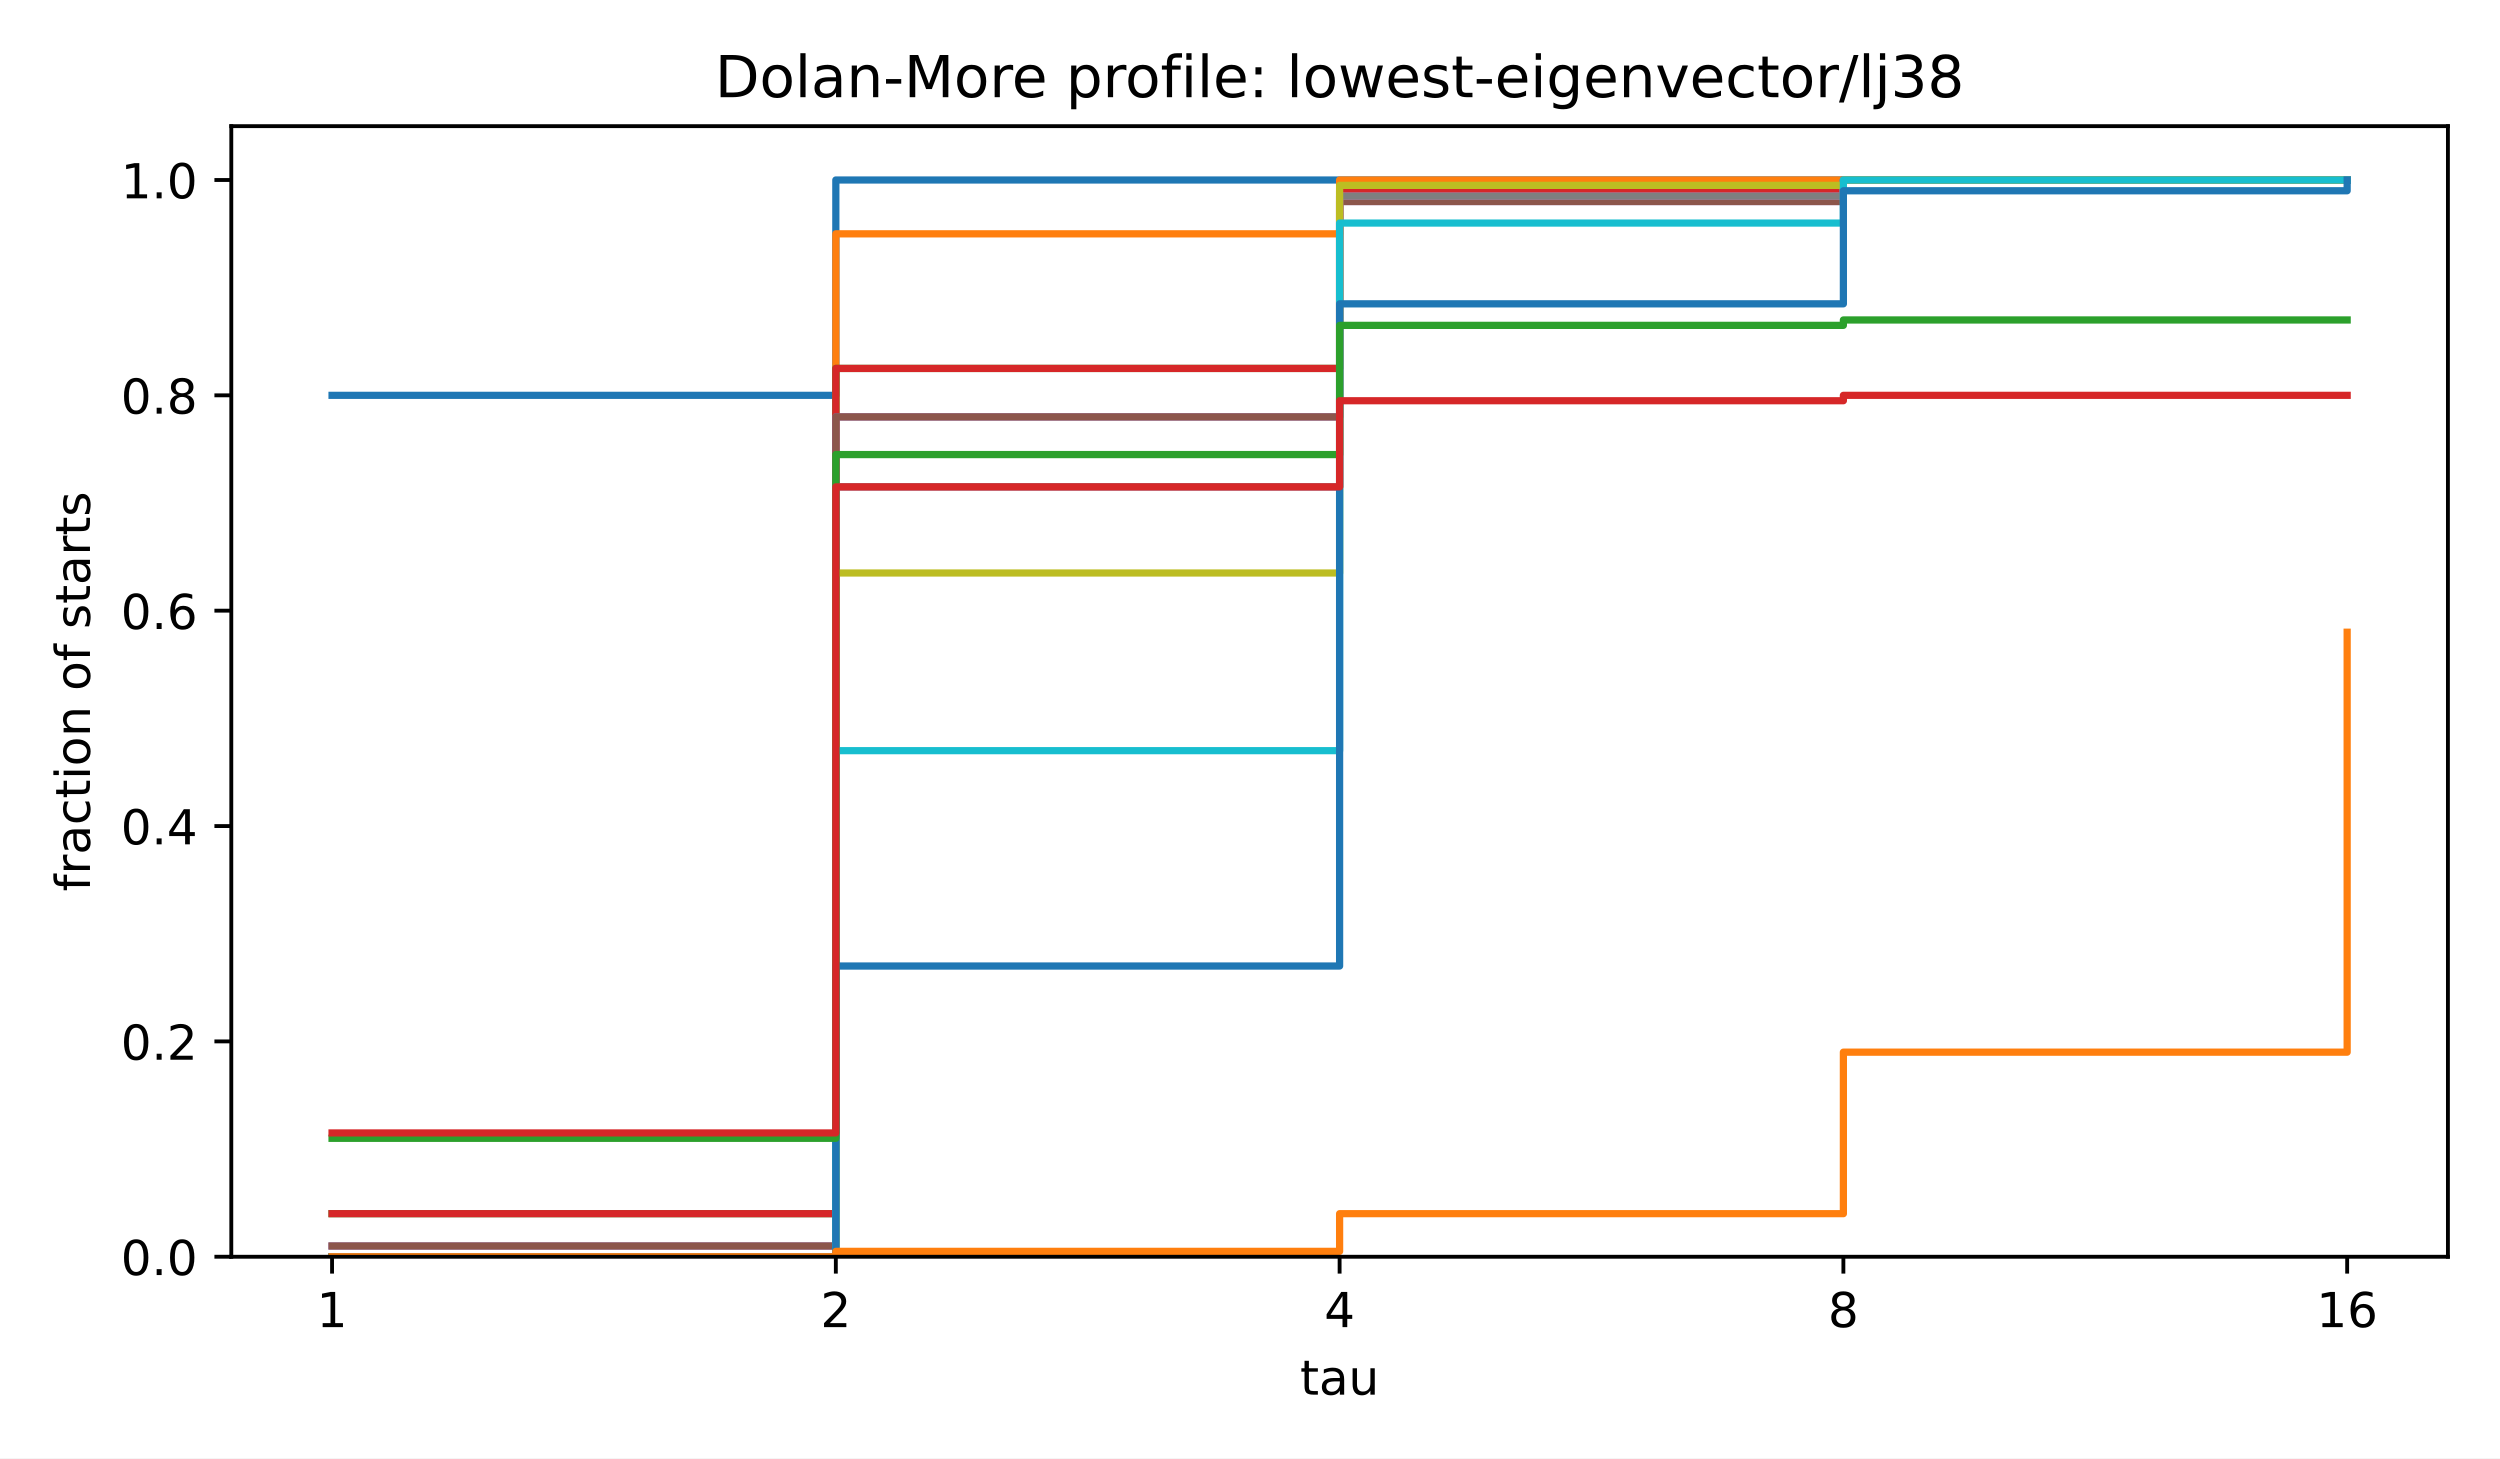
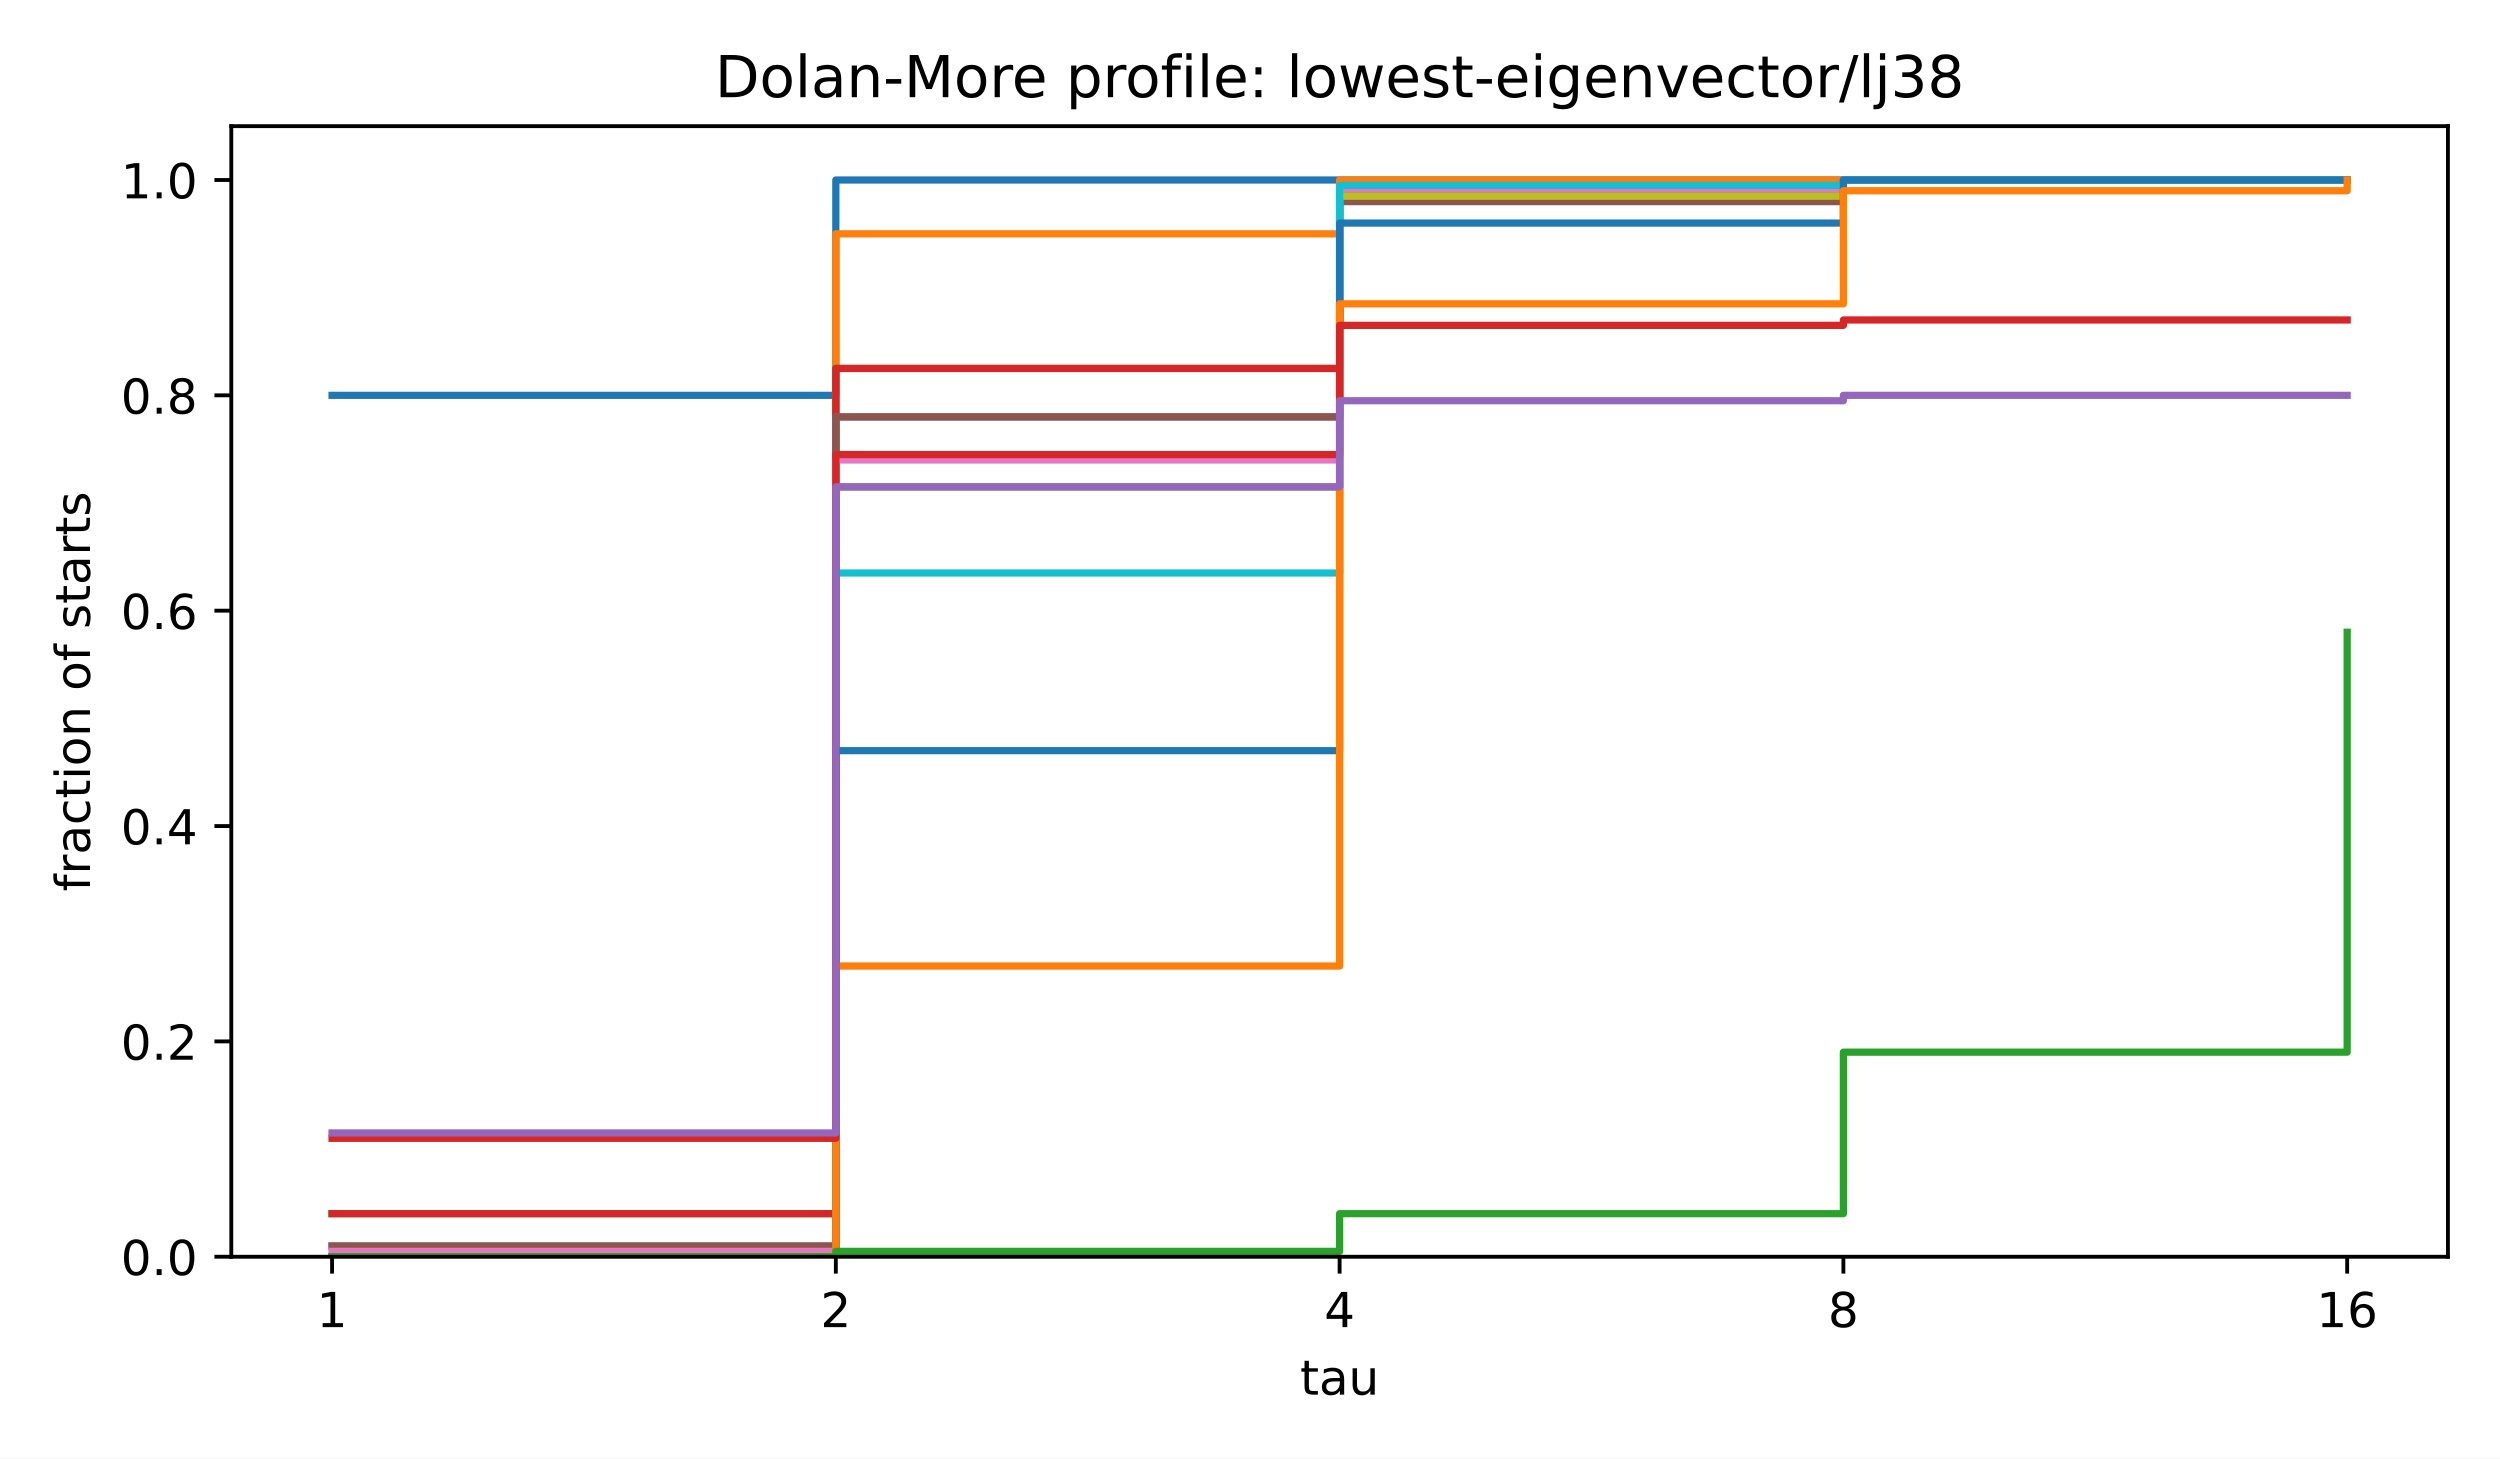
<svg xmlns="http://www.w3.org/2000/svg" xmlns:xlink="http://www.w3.org/1999/xlink" width="518.4pt" height="302.4pt" viewBox="0 0 518.4 302.4" version="1.1">
  <defs>
    <style type="text/css">*{stroke-linejoin: round; stroke-linecap: butt}</style>
  </defs>
  <g id="figure_1">
    <g id="patch_1">
      <path d="M 0 302.4  L 518.4 302.4  L 518.4 0  L 0 0  z " style="fill: #ffffff" />
    </g>
    <g id="axes_1">
      <g id="patch_2">
        <path d="M 47.962 260.6  L 507.6 260.6  L 507.6 26.16  L 47.962 26.16  z " style="fill: #ffffff" />
      </g>
      <g id="matplotlib.axis_1">
        <g id="xtick_1">
          <g id="line2d_1">
            <defs>
              <path id="m8ea4d47d77" d="M 0 0  L 0 3.5  " style="stroke: #000000; stroke-width: 0.8" />
            </defs>
            <g>
              <use xlink:href="#m8ea4d47d77" x="68.855" y="260.6" style="stroke: #000000; stroke-width: 0.8" />
            </g>
          </g>
          <g id="text_1">
            <text style="font-size: 10px; font-family: 'DejaVu Sans', 'Bitstream Vera Sans', 'Computer Modern Sans Serif', 'Lucida Grande', 'Verdana', 'Geneva', 'Lucid', 'Arial', 'Helvetica', 'Avant Garde', sans-serif; text-anchor: middle" x="68.855" y="275.198" transform="rotate(-0 68.85496 275.1977)">1</text>
          </g>
        </g>
        <g id="xtick_2">
          <g id="line2d_2">
            <g>
              <use xlink:href="#m8ea4d47d77" x="173.318" y="260.6" style="stroke: #000000; stroke-width: 0.8" />
            </g>
          </g>
          <g id="text_2">
            <text style="font-size: 10px; font-family: 'DejaVu Sans', 'Bitstream Vera Sans', 'Computer Modern Sans Serif', 'Lucida Grande', 'Verdana', 'Geneva', 'Lucid', 'Arial', 'Helvetica', 'Avant Garde', sans-serif; text-anchor: middle" x="173.318" y="275.198" transform="rotate(-0 173.3181 275.1977)">2</text>
          </g>
        </g>
        <g id="xtick_3">
          <g id="line2d_3">
            <g>
              <use xlink:href="#m8ea4d47d77" x="277.781" y="260.6" style="stroke: #000000; stroke-width: 0.8" />
            </g>
          </g>
          <g id="text_3">
            <text style="font-size: 10px; font-family: 'DejaVu Sans', 'Bitstream Vera Sans', 'Computer Modern Sans Serif', 'Lucida Grande', 'Verdana', 'Geneva', 'Lucid', 'Arial', 'Helvetica', 'Avant Garde', sans-serif; text-anchor: middle" x="277.781" y="275.198" transform="rotate(-0 277.7812 275.1977)">4</text>
          </g>
        </g>
        <g id="xtick_4">
          <g id="line2d_4">
            <g>
              <use xlink:href="#m8ea4d47d77" x="382.244" y="260.6" style="stroke: #000000; stroke-width: 0.8" />
            </g>
          </g>
          <g id="text_4">
            <text style="font-size: 10px; font-family: 'DejaVu Sans', 'Bitstream Vera Sans', 'Computer Modern Sans Serif', 'Lucida Grande', 'Verdana', 'Geneva', 'Lucid', 'Arial', 'Helvetica', 'Avant Garde', sans-serif; text-anchor: middle" x="382.244" y="275.198" transform="rotate(-0 382.2443 275.1977)">8</text>
          </g>
        </g>
        <g id="xtick_5">
          <g id="line2d_5">
            <g>
              <use xlink:href="#m8ea4d47d77" x="486.707" y="260.6" style="stroke: #000000; stroke-width: 0.8" />
            </g>
          </g>
          <g id="text_5">
            <text style="font-size: 10px; font-family: 'DejaVu Sans', 'Bitstream Vera Sans', 'Computer Modern Sans Serif', 'Lucida Grande', 'Verdana', 'Geneva', 'Lucid', 'Arial', 'Helvetica', 'Avant Garde', sans-serif; text-anchor: middle" x="486.707" y="275.198" transform="rotate(-0 486.7074 275.1977)">16</text>
          </g>
        </g>
        <g id="text_6">
          <text style="font-size: 10px; font-family: 'DejaVu Sans', 'Bitstream Vera Sans', 'Computer Modern Sans Serif', 'Lucida Grande', 'Verdana', 'Geneva', 'Lucid', 'Arial', 'Helvetica', 'Avant Garde', sans-serif; text-anchor: middle" x="277.781" y="289.198" transform="rotate(-0 277.7812 289.1977)">tau</text>
        </g>
      </g>
      <g id="matplotlib.axis_2">
        <g id="ytick_1">
          <g id="line2d_6">
            <defs>
              <path id="md659df78fa" d="M 0 0  L -3.5 0  " style="stroke: #000000; stroke-width: 0.8" />
            </defs>
            <g>
              <use xlink:href="#md659df78fa" x="47.962" y="260.6" style="stroke: #000000; stroke-width: 0.8" />
            </g>
          </g>
          <g id="text_7">
            <text style="font-size: 10px; font-family: 'DejaVu Sans', 'Bitstream Vera Sans', 'Computer Modern Sans Serif', 'Lucida Grande', 'Verdana', 'Geneva', 'Lucid', 'Arial', 'Helvetica', 'Avant Garde', sans-serif; text-anchor: end" x="40.962" y="264.399" transform="rotate(-0 40.96234 264.3988)">0.0</text>
          </g>
        </g>
        <g id="ytick_2">
          <g id="line2d_7">
            <g>
              <use xlink:href="#md659df78fa" x="47.962" y="215.945" style="stroke: #000000; stroke-width: 0.8" />
            </g>
          </g>
          <g id="text_8">
            <text style="font-size: 10px; font-family: 'DejaVu Sans', 'Bitstream Vera Sans', 'Computer Modern Sans Serif', 'Lucida Grande', 'Verdana', 'Geneva', 'Lucid', 'Arial', 'Helvetica', 'Avant Garde', sans-serif; text-anchor: end" x="40.962" y="219.744" transform="rotate(-0 40.96234 219.7436)">0.2</text>
          </g>
        </g>
        <g id="ytick_3">
          <g id="line2d_8">
            <g>
              <use xlink:href="#md659df78fa" x="47.962" y="171.29" style="stroke: #000000; stroke-width: 0.8" />
            </g>
          </g>
          <g id="text_9">
            <text style="font-size: 10px; font-family: 'DejaVu Sans', 'Bitstream Vera Sans', 'Computer Modern Sans Serif', 'Lucida Grande', 'Verdana', 'Geneva', 'Lucid', 'Arial', 'Helvetica', 'Avant Garde', sans-serif; text-anchor: end" x="40.962" y="175.088" transform="rotate(-0 40.96234 175.0884)">0.4</text>
          </g>
        </g>
        <g id="ytick_4">
          <g id="line2d_9">
            <g>
              <use xlink:href="#md659df78fa" x="47.962" y="126.634" style="stroke: #000000; stroke-width: 0.8" />
            </g>
          </g>
          <g id="text_10">
            <text style="font-size: 10px; font-family: 'DejaVu Sans', 'Bitstream Vera Sans', 'Computer Modern Sans Serif', 'Lucida Grande', 'Verdana', 'Geneva', 'Lucid', 'Arial', 'Helvetica', 'Avant Garde', sans-serif; text-anchor: end" x="40.962" y="130.433" transform="rotate(-0 40.96234 130.4331)">0.6</text>
          </g>
        </g>
        <g id="ytick_5">
          <g id="line2d_10">
            <g>
              <use xlink:href="#md659df78fa" x="47.962" y="81.979" style="stroke: #000000; stroke-width: 0.8" />
            </g>
          </g>
          <g id="text_11">
            <text style="font-size: 10px; font-family: 'DejaVu Sans', 'Bitstream Vera Sans', 'Computer Modern Sans Serif', 'Lucida Grande', 'Verdana', 'Geneva', 'Lucid', 'Arial', 'Helvetica', 'Avant Garde', sans-serif; text-anchor: end" x="40.962" y="85.778" transform="rotate(-0 40.96234 85.77788)">0.8</text>
          </g>
        </g>
        <g id="ytick_6">
          <g id="line2d_11">
            <g>
              <use xlink:href="#md659df78fa" x="47.962" y="37.324" style="stroke: #000000; stroke-width: 0.8" />
            </g>
          </g>
          <g id="text_12">
            <text style="font-size: 10px; font-family: 'DejaVu Sans', 'Bitstream Vera Sans', 'Computer Modern Sans Serif', 'Lucida Grande', 'Verdana', 'Geneva', 'Lucid', 'Arial', 'Helvetica', 'Avant Garde', sans-serif; text-anchor: end" x="40.962" y="41.123" transform="rotate(-0 40.96234 41.12264)">1.0</text>
          </g>
        </g>
        <g id="text_13">
          <text style="font-size: 10px; font-family: 'DejaVu Sans', 'Bitstream Vera Sans', 'Computer Modern Sans Serif', 'Lucida Grande', 'Verdana', 'Geneva', 'Lucid', 'Arial', 'Helvetica', 'Avant Garde', sans-serif; text-anchor: middle" x="18.657" y="143.38" transform="rotate(-90 18.65687 143.38)">fraction of starts</text>
        </g>
      </g>
      <g id="line2d_12">
        <path d="M 68.855 81.979  L 173.318 81.979  L 173.318 37.324  L 277.781 37.324  L 277.781 37.324  L 382.244 37.324  L 382.244 37.324  L 486.707 37.324  L 486.707 37.324  " clip-path="url(#p4e380cea4b)" style="fill: none; stroke: #1f77b4; stroke-width: 1.5; stroke-linecap: square" />
      </g>
      <g id="line2d_13">
        <path d="M 68.855 260.6  L 173.318 260.6  L 173.318 48.488  L 277.781 48.488  L 277.781 37.324  L 382.244 37.324  L 382.244 37.324  L 486.707 37.324  L 486.707 37.324  " clip-path="url(#p4e380cea4b)" style="fill: none; stroke: #ff7f0e; stroke-width: 1.5; stroke-linecap: square" />
      </g>
      <g id="line2d_14">
        <path d="M 68.855 251.669  L 173.318 251.669  L 173.318 76.397  L 277.781 76.397  L 277.781 39.557  L 382.244 39.557  L 382.244 37.324  L 486.707 37.324  L 486.707 37.324  " clip-path="url(#p4e380cea4b)" style="fill: none; stroke: #2ca02c; stroke-width: 1.5; stroke-linecap: square" />
      </g>
      <g id="line2d_15">
        <path d="M 68.855 251.669  L 173.318 251.669  L 173.318 76.397  L 277.781 76.397  L 277.781 39.557  L 382.244 39.557  L 382.244 37.324  L 486.707 37.324  L 486.707 37.324  " clip-path="url(#p4e380cea4b)" style="fill: none; stroke: #d62728; stroke-width: 1.5; stroke-linecap: square" />
      </g>
      <g id="line2d_16">
        <path d="M 68.855 258.367  L 173.318 258.367  L 173.318 86.445  L 277.781 86.445  L 277.781 41.789  L 382.244 41.789  L 382.244 37.324  L 486.707 37.324  L 486.707 37.324  " clip-path="url(#p4e380cea4b)" style="fill: none; stroke: #9467bd; stroke-width: 1.5; stroke-linecap: square" />
      </g>
      <g id="line2d_17">
        <path d="M 68.855 258.367  L 173.318 258.367  L 173.318 86.445  L 277.781 86.445  L 277.781 41.789  L 382.244 41.789  L 382.244 37.324  L 486.707 37.324  L 486.707 37.324  " clip-path="url(#p4e380cea4b)" style="fill: none; stroke: #8c564b; stroke-width: 1.5; stroke-linecap: square" />
      </g>
      <g id="line2d_18">
-         <path d="M 68.855 260.6  L 173.318 260.6  L 173.318 100.958  L 277.781 100.958  L 277.781 40.673  L 382.244 40.673  L 382.244 37.324  L 486.707 37.324  L 486.707 37.324  " clip-path="url(#p4e380cea4b)" style="fill: none; stroke: #e377c2; stroke-width: 1.5; stroke-linecap: square" />
+         <path d="M 68.855 259.484  L 173.318 259.484  L 173.318 95.376  L 277.781 95.376  L 277.781 39.557  L 382.244 39.557  L 382.244 37.324  L 486.707 37.324  L 486.707 37.324  " clip-path="url(#p4e380cea4b)" style="fill: none; stroke: #e377c2; stroke-width: 1.5; stroke-linecap: square" />
      </g>
      <g id="line2d_19">
        <path d="M 68.855 260.6  L 173.318 260.6  L 173.318 100.958  L 277.781 100.958  L 277.781 40.673  L 382.244 40.673  L 382.244 37.324  L 486.707 37.324  L 486.707 37.324  " clip-path="url(#p4e380cea4b)" style="fill: none; stroke: #7f7f7f; stroke-width: 1.5; stroke-linecap: square" />
      </g>
      <g id="line2d_20">
-         <path d="M 68.855 260.6  L 173.318 260.6  L 173.318 118.82  L 277.781 118.82  L 277.781 38.44  L 382.244 38.44  L 382.244 37.324  L 486.707 37.324  L 486.707 37.324  " clip-path="url(#p4e380cea4b)" style="fill: none; stroke: #bcbd22; stroke-width: 1.5; stroke-linecap: square" />
+         <path d="M 68.855 260.6  L 173.318 260.6  L 173.318 100.958  L 277.781 100.958  L 277.781 40.673  L 382.244 40.673  L 382.244 37.324  L 486.707 37.324  L 486.707 37.324  " clip-path="url(#p4e380cea4b)" style="fill: none; stroke: #bcbd22; stroke-width: 1.5; stroke-linecap: square" />
      </g>
      <g id="line2d_21">
-         <path d="M 68.855 260.6  L 173.318 260.6  L 173.318 155.66  L 277.781 155.66  L 277.781 46.255  L 382.244 46.255  L 382.244 37.324  L 486.707 37.324  L 486.707 37.324  " clip-path="url(#p4e380cea4b)" style="fill: none; stroke: #17becf; stroke-width: 1.5; stroke-linecap: square" />
+         <path d="M 68.855 260.6  L 173.318 260.6  L 173.318 118.82  L 277.781 118.82  L 277.781 38.44  L 382.244 38.44  L 382.244 37.324  L 486.707 37.324  L 486.707 37.324  " clip-path="url(#p4e380cea4b)" style="fill: none; stroke: #17becf; stroke-width: 1.5; stroke-linecap: square" />
      </g>
      <g id="line2d_22">
-         <path d="M 68.855 260.6  L 173.318 260.6  L 173.318 200.315  L 277.781 200.315  L 277.781 63.001  L 382.244 63.001  L 382.244 39.557  L 486.707 39.557  L 486.707 37.324  " clip-path="url(#p4e380cea4b)" style="fill: none; stroke: #1f77b4; stroke-width: 1.5; stroke-linecap: square" />
+         <path d="M 68.855 260.6  L 173.318 260.6  L 173.318 155.66  L 277.781 155.66  L 277.781 46.255  L 382.244 46.255  L 382.244 37.324  L 486.707 37.324  L 486.707 37.324  " clip-path="url(#p4e380cea4b)" style="fill: none; stroke: #1f77b4; stroke-width: 1.5; stroke-linecap: square" />
      </g>
      <g id="line2d_23">
-         <path d="M 68.855 260.6  L 173.318 260.6  L 173.318 259.484  L 277.781 259.484  L 277.781 251.669  L 382.244 251.669  L 382.244 218.178  L 486.707 218.178  L 486.707 131.1  " clip-path="url(#p4e380cea4b)" style="fill: none; stroke: #ff7f0e; stroke-width: 1.5; stroke-linecap: square" />
+         <path d="M 68.855 260.6  L 173.318 260.6  L 173.318 200.315  L 277.781 200.315  L 277.781 63.001  L 382.244 63.001  L 382.244 39.557  L 486.707 39.557  L 486.707 37.324  " clip-path="url(#p4e380cea4b)" style="fill: none; stroke: #ff7f0e; stroke-width: 1.5; stroke-linecap: square" />
      </g>
      <g id="line2d_24">
-         <path d="M 68.855 236.04  L 173.318 236.04  L 173.318 94.259  L 277.781 94.259  L 277.781 67.466  L 382.244 67.466  L 382.244 66.35  L 486.707 66.35  L 486.707 66.35  " clip-path="url(#p4e380cea4b)" style="fill: none; stroke: #2ca02c; stroke-width: 1.5; stroke-linecap: square" />
+         <path d="M 68.855 260.6  L 173.318 260.6  L 173.318 259.484  L 277.781 259.484  L 277.781 251.669  L 382.244 251.669  L 382.244 218.178  L 486.707 218.178  L 486.707 131.1  " clip-path="url(#p4e380cea4b)" style="fill: none; stroke: #2ca02c; stroke-width: 1.5; stroke-linecap: square" />
      </g>
      <g id="line2d_25">
-         <path d="M 68.855 234.923  L 173.318 234.923  L 173.318 100.958  L 277.781 100.958  L 277.781 83.095  L 382.244 83.095  L 382.244 81.979  L 486.707 81.979  L 486.707 81.979  " clip-path="url(#p4e380cea4b)" style="fill: none; stroke: #d62728; stroke-width: 1.5; stroke-linecap: square" />
+         <path d="M 68.855 236.04  L 173.318 236.04  L 173.318 94.259  L 277.781 94.259  L 277.781 67.466  L 382.244 67.466  L 382.244 66.35  L 486.707 66.35  L 486.707 66.35  " clip-path="url(#p4e380cea4b)" style="fill: none; stroke: #d62728; stroke-width: 1.5; stroke-linecap: square" />
+       </g>
+       <g id="line2d_26">
+         <path d="M 68.855 234.923  L 173.318 234.923  L 173.318 100.958  L 277.781 100.958  L 277.781 83.095  L 382.244 83.095  L 382.244 81.979  L 486.707 81.979  L 486.707 81.979  " clip-path="url(#p4e380cea4b)" style="fill: none; stroke: #9467bd; stroke-width: 1.5; stroke-linecap: square" />
      </g>
      <g id="patch_3">
        <path d="M 47.962 260.6  L 47.962 26.16  " style="fill: none; stroke: #000000; stroke-width: 0.8; stroke-linejoin: miter; stroke-linecap: square" />
      </g>
      <g id="patch_4">
        <path d="M 507.6 260.6  L 507.6 26.16  " style="fill: none; stroke: #000000; stroke-width: 0.8; stroke-linejoin: miter; stroke-linecap: square" />
      </g>
      <g id="patch_5">
        <path d="M 47.962 260.6  L 507.6 260.6  " style="fill: none; stroke: #000000; stroke-width: 0.8; stroke-linejoin: miter; stroke-linecap: square" />
      </g>
      <g id="patch_6">
        <path d="M 47.962 26.16  L 507.6 26.16  " style="fill: none; stroke: #000000; stroke-width: 0.8; stroke-linejoin: miter; stroke-linecap: square" />
      </g>
      <g id="text_14">
        <text style="font-size: 12px; font-family: 'DejaVu Sans', 'Bitstream Vera Sans', 'Computer Modern Sans Serif', 'Lucida Grande', 'Verdana', 'Geneva', 'Lucid', 'Arial', 'Helvetica', 'Avant Garde', sans-serif; text-anchor: middle" x="277.781" y="20.16" transform="rotate(-0 277.7812 20.16)">Dolan-More profile: lowest-eigenvector/lj38</text>
      </g>
    </g>
  </g>
  <defs>
    <clipPath id="p4e380cea4b">
      <rect x="47.962" y="26.16" width="459.638" height="234.44" />
    </clipPath>
  </defs>
</svg>
